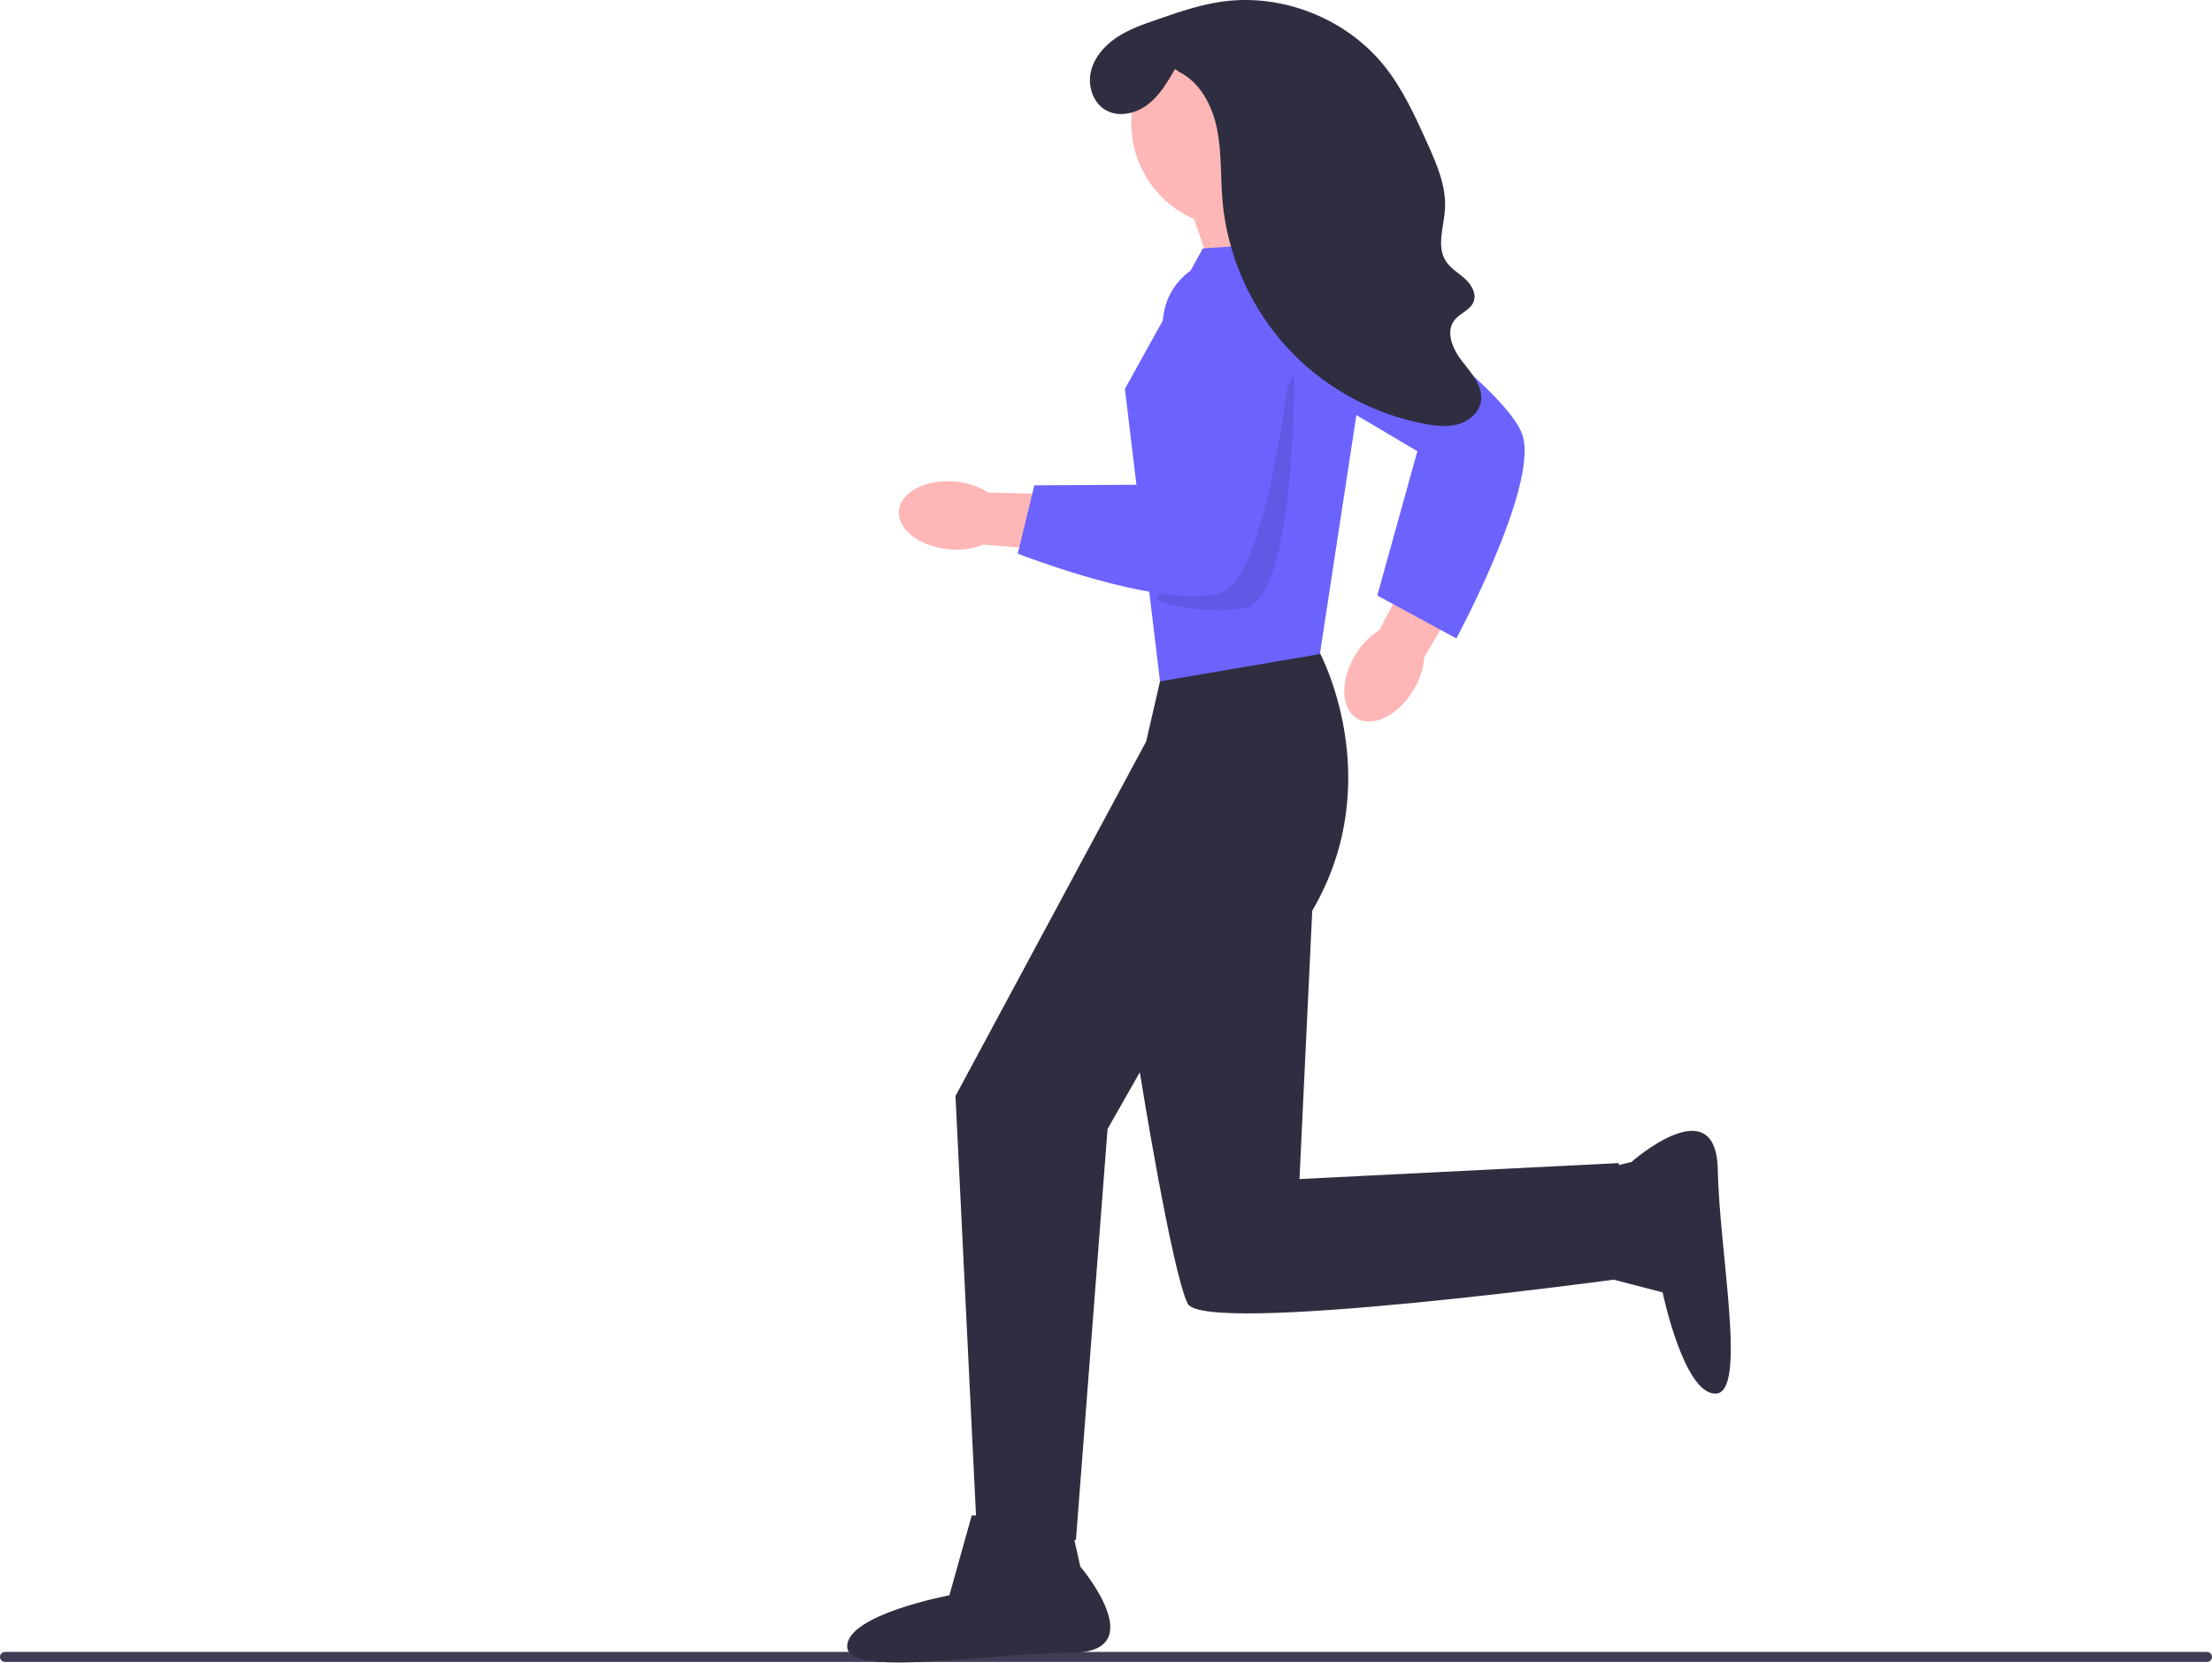
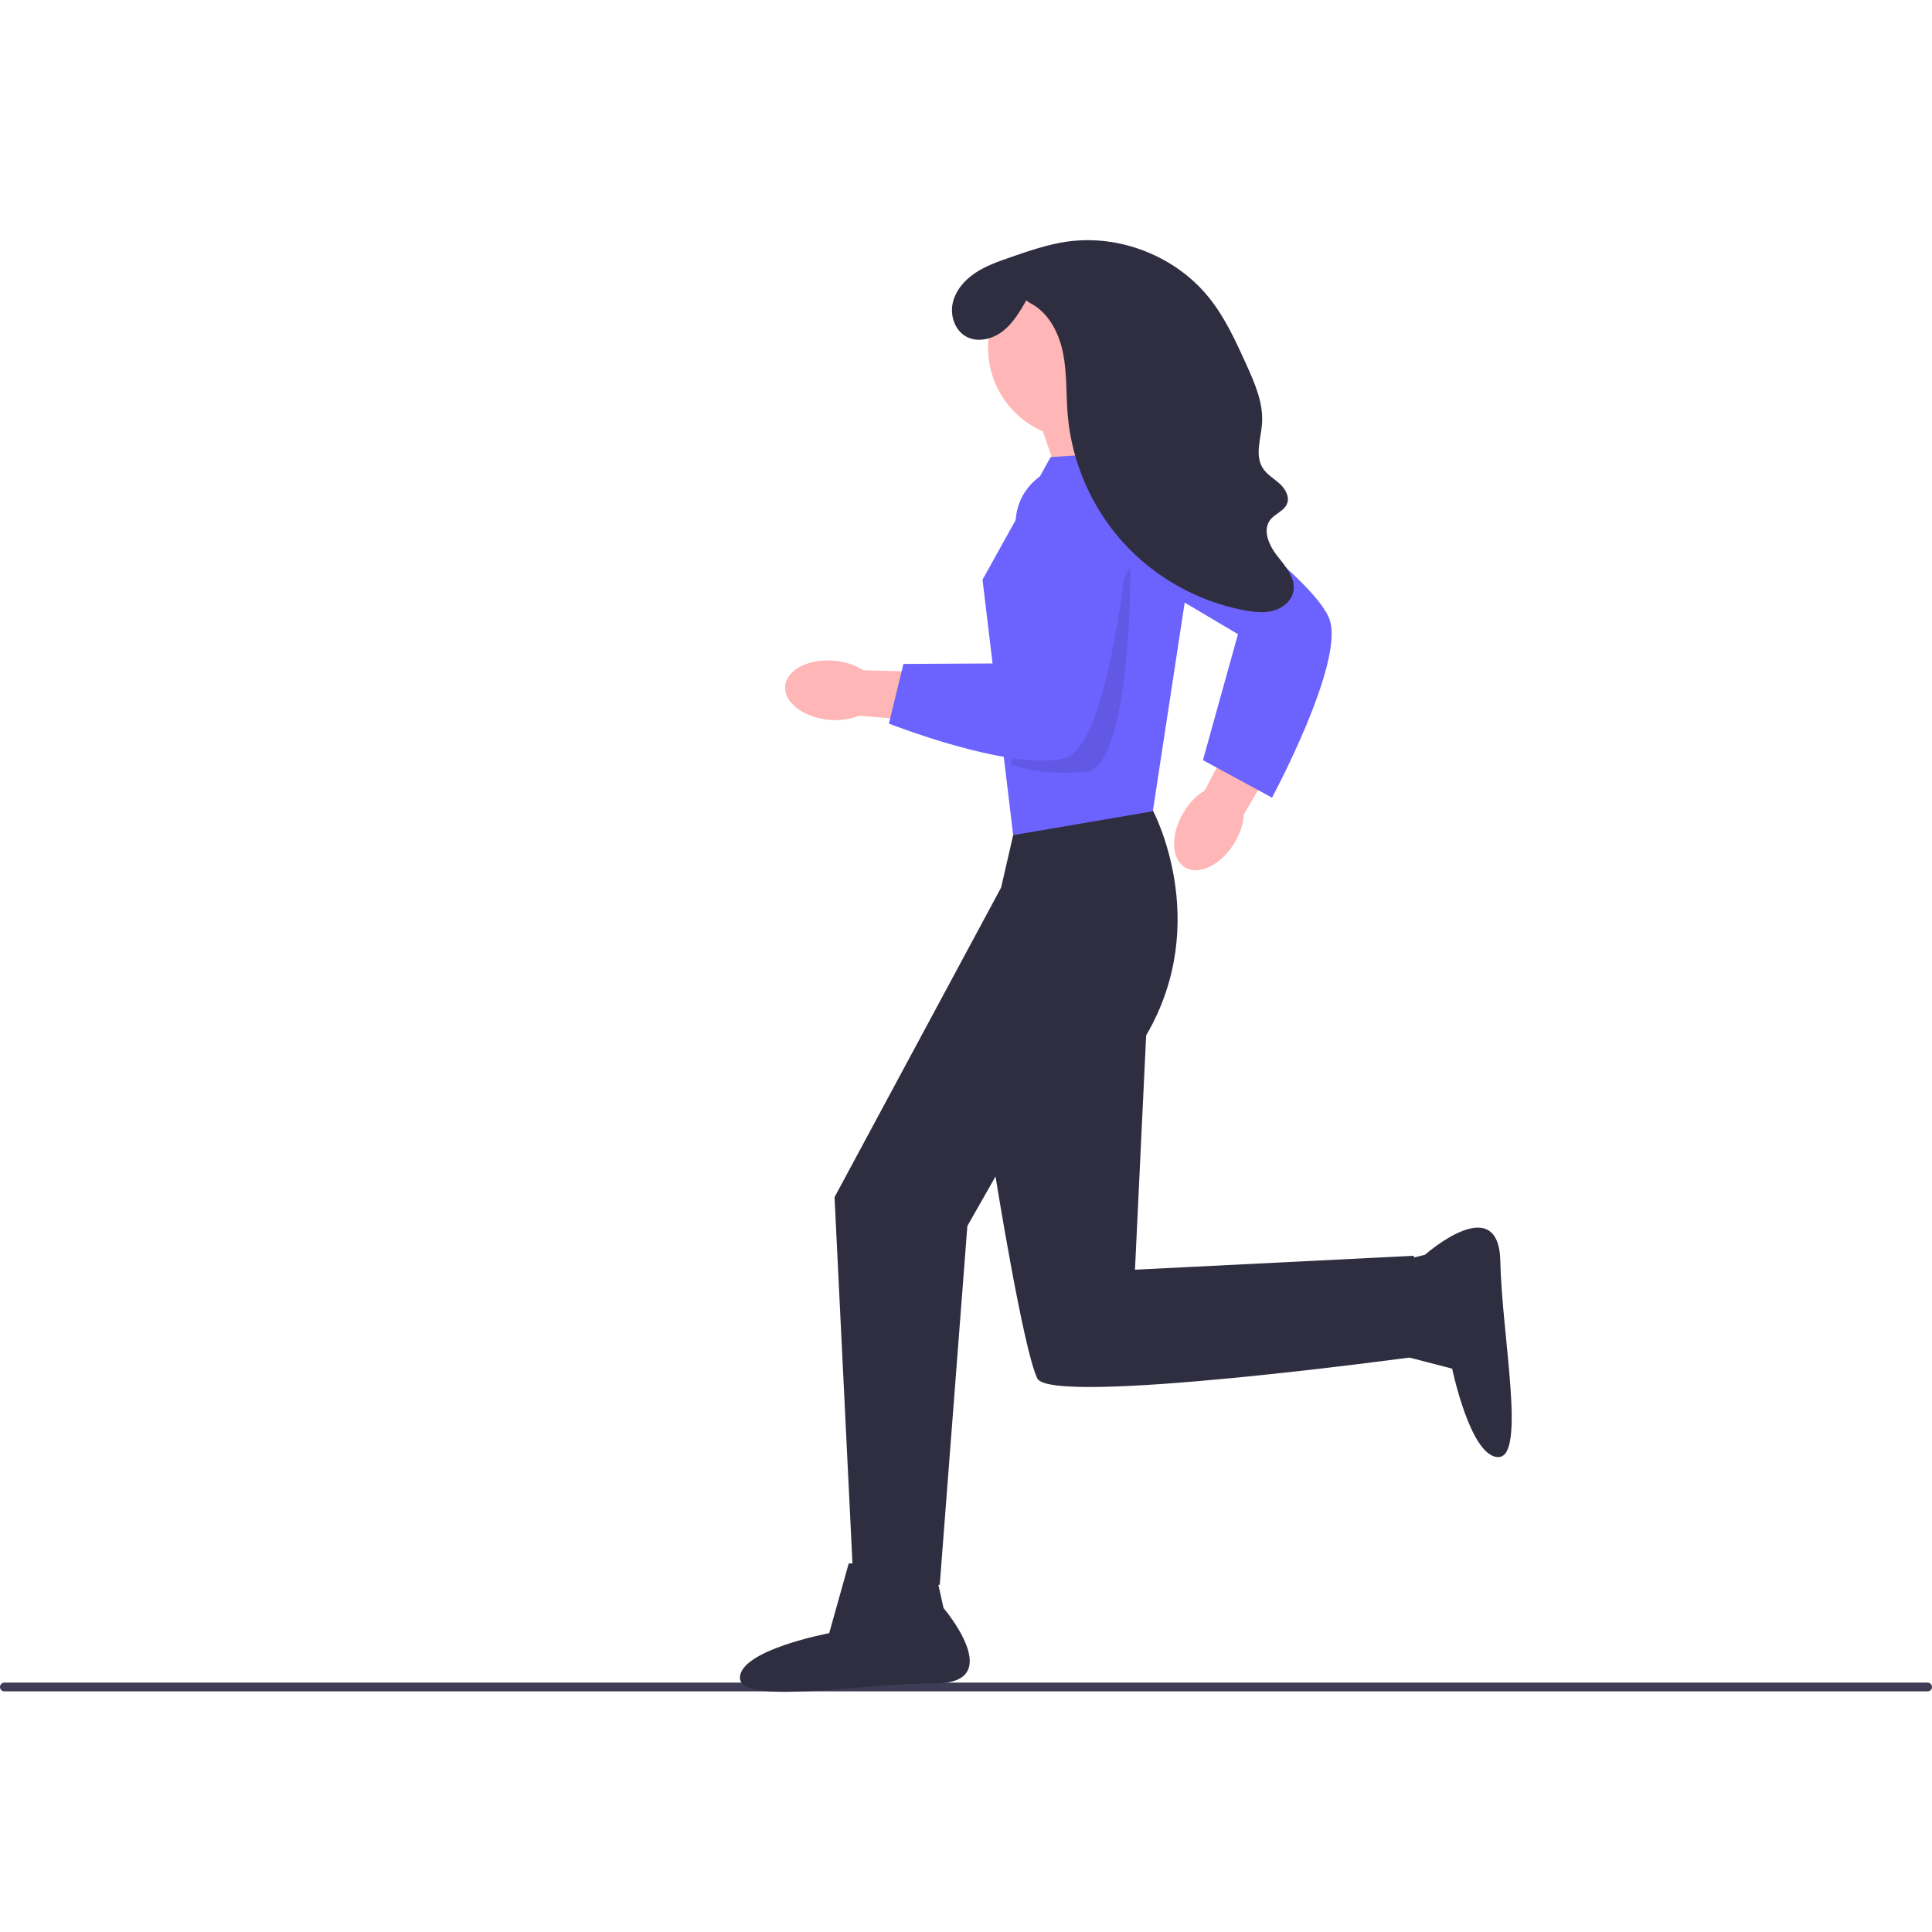
- <svg xmlns="http://www.w3.org/2000/svg" width="692.68" height="520.455" viewBox="0 0 692.68 520.455">
+ <svg xmlns="http://www.w3.org/2000/svg" width="50" height="50" viewBox="0 0 692.68 520.455">
  <path d="M0,518.718c0,.871,.7,1.571,1.571,1.571H691.109c.871,0,1.571-.7,1.571-1.571,0-.871-.7-1.571-1.571-1.571H1.571c-.871,0-1.571,.7-1.571,1.571Z" fill="#3f3d56" />
  <g>
    <path d="M304.293,474.426h30.425l3.575,16s23,27-3,27-70,8-70-2,32-16,32-16l7-25v-0Z" fill="#2f2e41" />
    <path d="M495.518,398.068l-.573-30.42,15.93-3.875s26.562-23.504,27.052,2.491,9.317,69.837-.681,70.025-16.6-31.693-16.6-31.693l-25.127-6.528v-0Z" fill="#2f2e41" />
    <polygon points="405.212 58.981 411.419 81.945 383.489 96.22 372.938 65.808 405.212 58.981" fill="#ffb6b6" />
    <path d="M386.956,5.875c18.058,0,32.696,14.639,32.696,32.696s-14.639,32.696-32.696,32.696-32.696-14.639-32.696-32.696,14.639-32.696,32.696-32.696Z" fill="#ffb6b6" />
    <path id="uuid-a8507b5e-ef4e-40af-984a-8aa6fccc7c49-263" d="M424.403,205.065c1.867-3.182,4.469-5.87,7.588-7.84l17.846-34.176,16.014,8.967-19.827,33.702c-.299,3.676-1.474,7.226-3.427,10.355-4.78,7.897-12.725,11.832-17.749,8.791s-5.223-11.905-.444-19.799h0v-0Z" fill="#ffb6b6" />
    <path d="M365.293,204.426l47.865-.314s21.768,40-2.232,81l-4,84,100-5v36.287s-130,17.713-135,7.713-15-72.428-15-72.428l-10.098,17.769-9.902,128.659h-30.917l-6.803-139,59.72-111,6.367-27.686h0v0Z" fill="#2f2e41" />
    <polygon points="376.684 77.762 413.317 75.32 426.749 116.837 413.317 204.756 363.252 213.304 352.262 121.722 376.684 77.762" fill="#6c63ff" />
    <path d="M414.389,81.426l-3.514,40.296,32.97,19.537-12.552,45.166,24.762,13.446s25.643-47.623,20.759-63.497-62.425-54.949-62.425-54.949c0,0,0,0,0,0Z" fill="#6c63ff" />
    <path d="M405.327,117.213s.392,71.433-15.821,73.323-27.49-2.646-27.49-2.646" isolation="isolate" opacity=".1" />
    <path id="uuid-635a487f-90c7-4bfe-bf77-54dc7dee7695-264" d="M299.11,150.778c3.678,.287,7.233,1.45,10.369,3.393l38.539,1.094-1.057,18.323-38.98-3.083c-3.436,1.339-7.143,1.836-10.81,1.449-9.193-.843-16.207-6.266-15.671-12.114s8.42-9.905,17.609-9.062v0l0-0Z" fill="#ffb6b6" />
    <path d="M319.111,173.474l-.407-.158,5.195-21.388,34.025-.177,6.36-52.698c1.246-10.334,10.036-18.127,20.445-18.127,5.847,0,11.438,2.496,15.34,6.848,3.897,4.347,5.77,10.169,5.135,15.973-3.888,35.564-11.122,78.652-23.508,81.956-2.355,.628-5.113,.902-8.137,.902-20.417,0-52.88-12.521-54.449-13.131v0Z" fill="#6c63ff" />
    <path d="M367.962,21.603c-2.346,4.055-4.784,8.218-8.494,11.079-3.71,2.861-9.05,4.133-13.136,1.839-4.015-2.254-5.743-7.487-4.754-11.984s4.242-8.234,8.071-10.791,8.233-4.091,12.583-5.599c6.648-2.304,13.346-4.621,20.311-5.621,18.999-2.729,39.179,5.295,51.118,20.323,5.637,7.096,9.433,15.445,13.172,23.7,3.056,6.748,6.181,13.855,5.641,21.243-.396,5.416-2.649,11.35,.267,15.931,1.469,2.308,3.975,3.707,6.008,5.538s3.702,4.67,2.698,7.215c-1.027,2.605-4.265,3.544-5.992,5.748-2.961,3.777-.437,9.303,2.547,13.062s6.647,7.974,5.703,12.679c-.681,3.395-3.764,5.923-7.098,6.856s-6.889,.538-10.294-.09c-16.64-3.073-32.195-11.74-43.566-24.271s-18.488-28.854-19.935-45.713c-.637-7.423-.213-14.962-1.675-22.267-1.462-7.306-5.251-14.66-11.914-17.993" fill="#2f2e41" />
  </g>
</svg>
